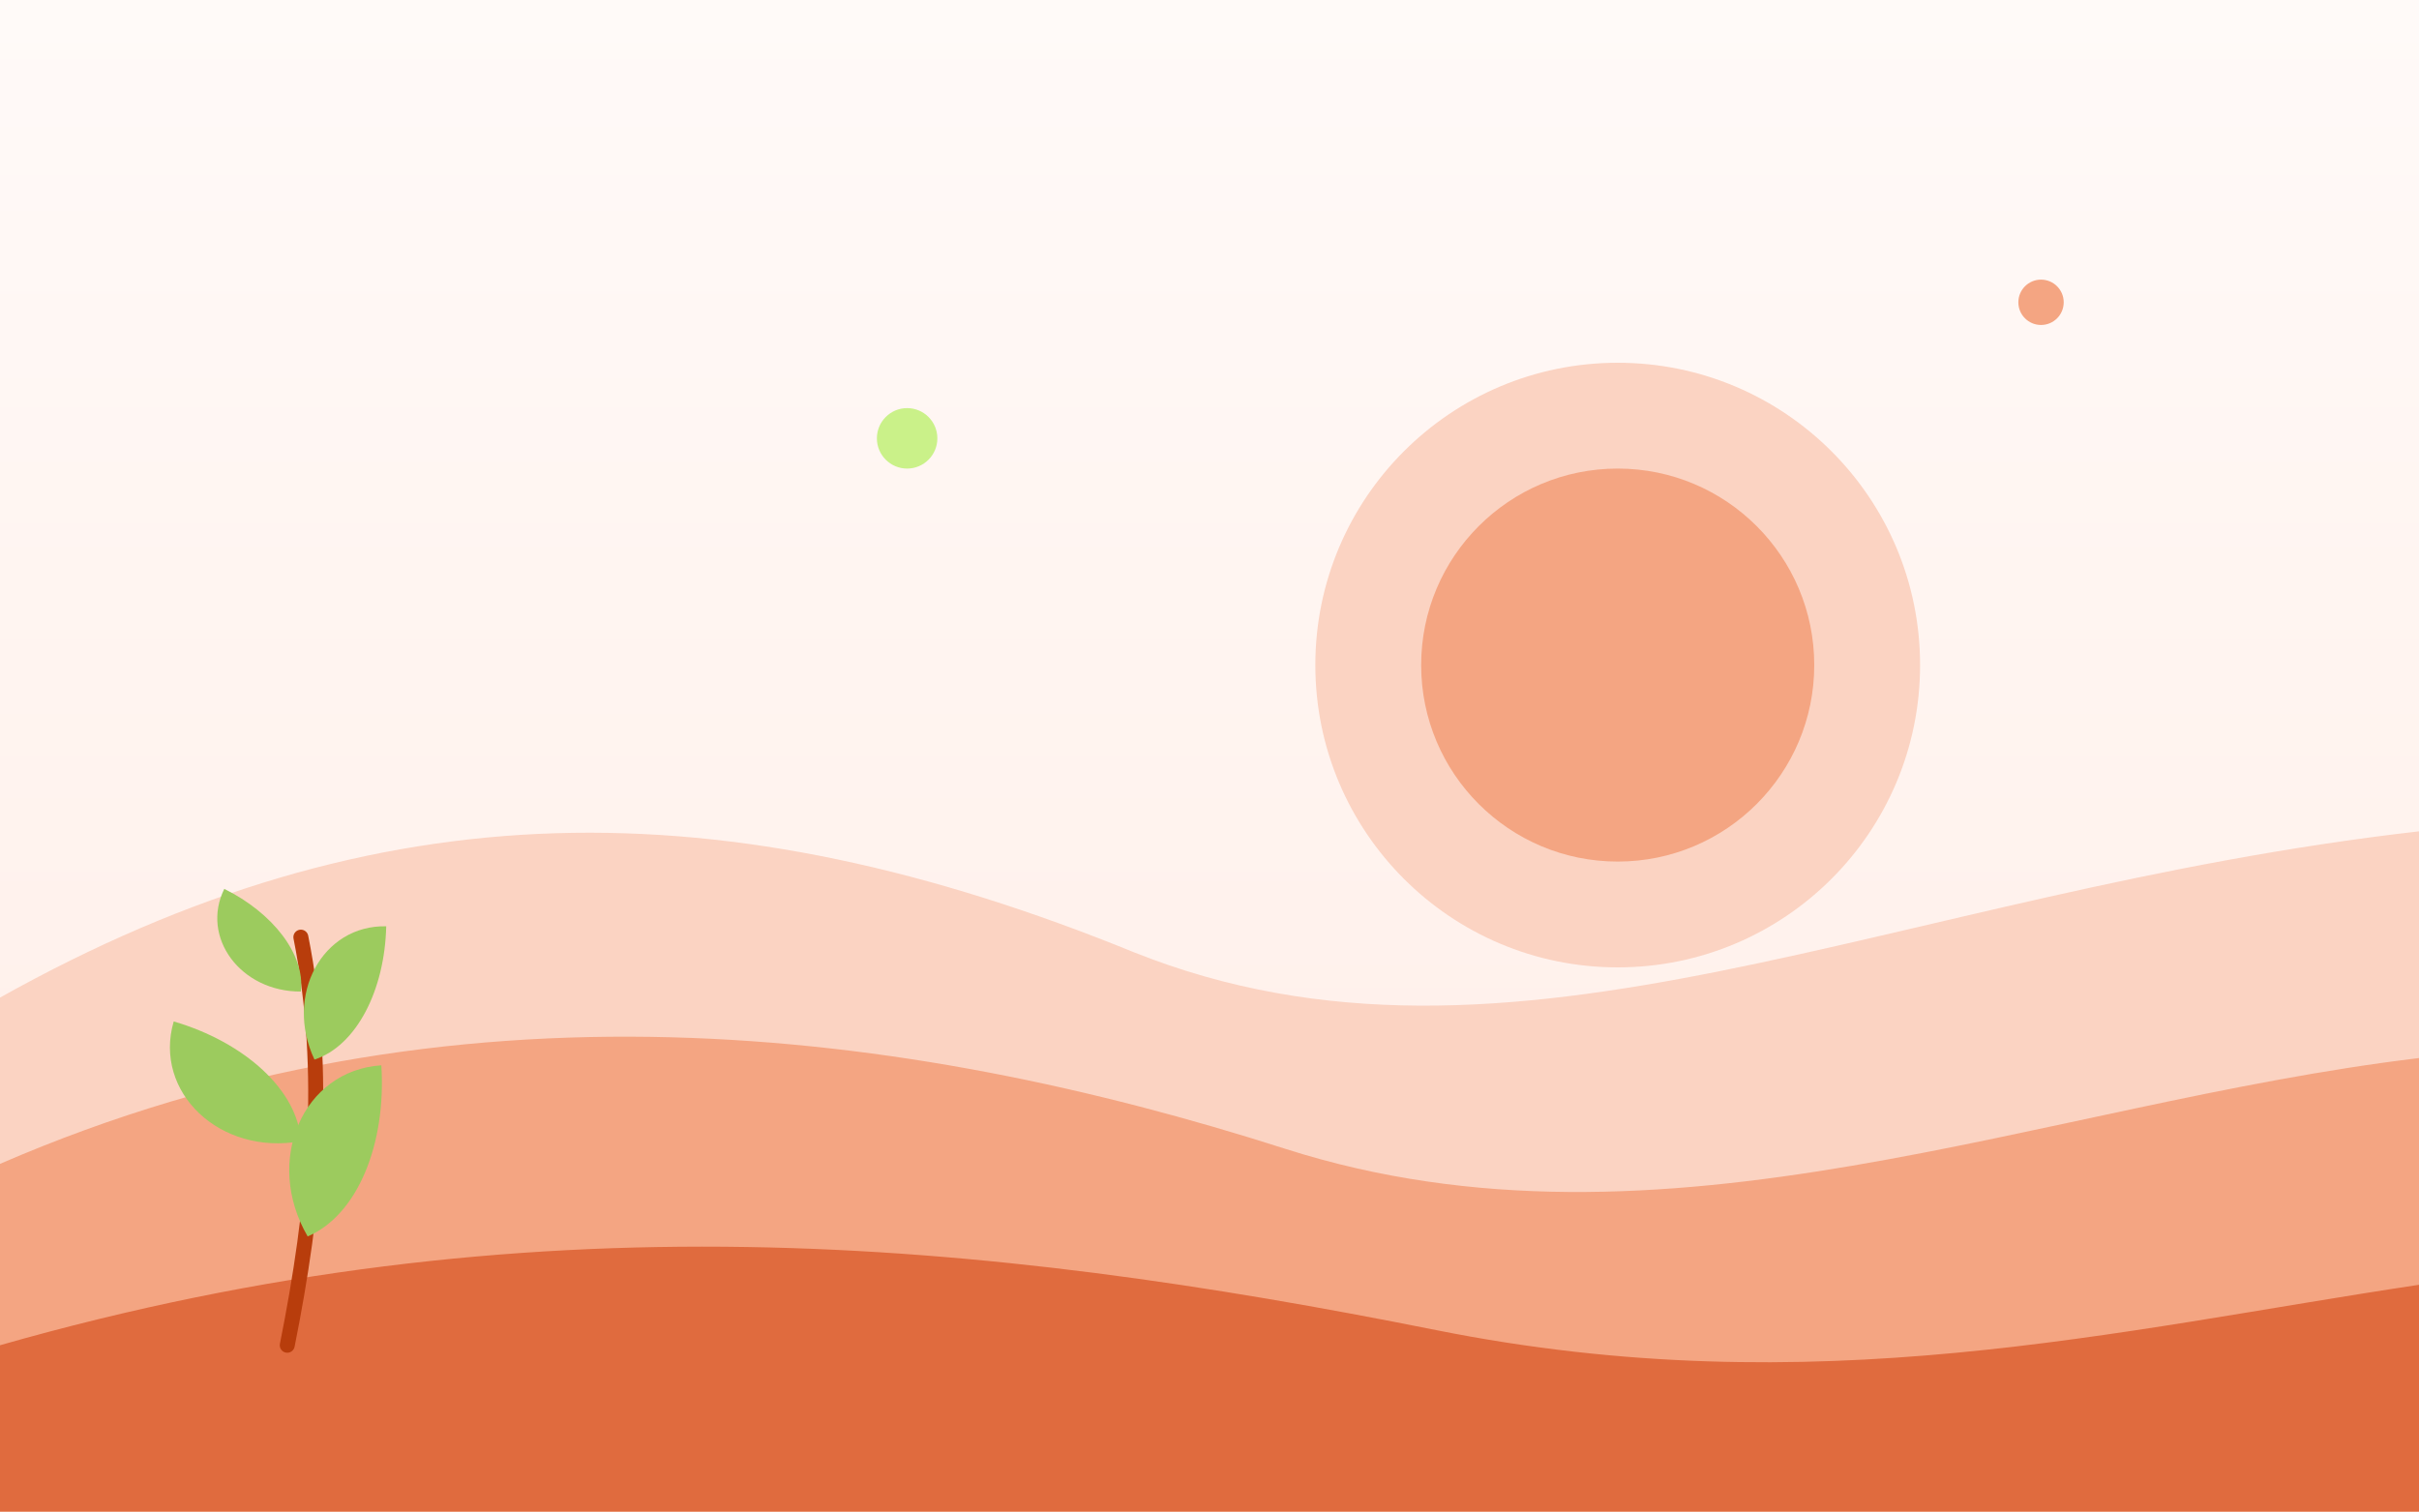
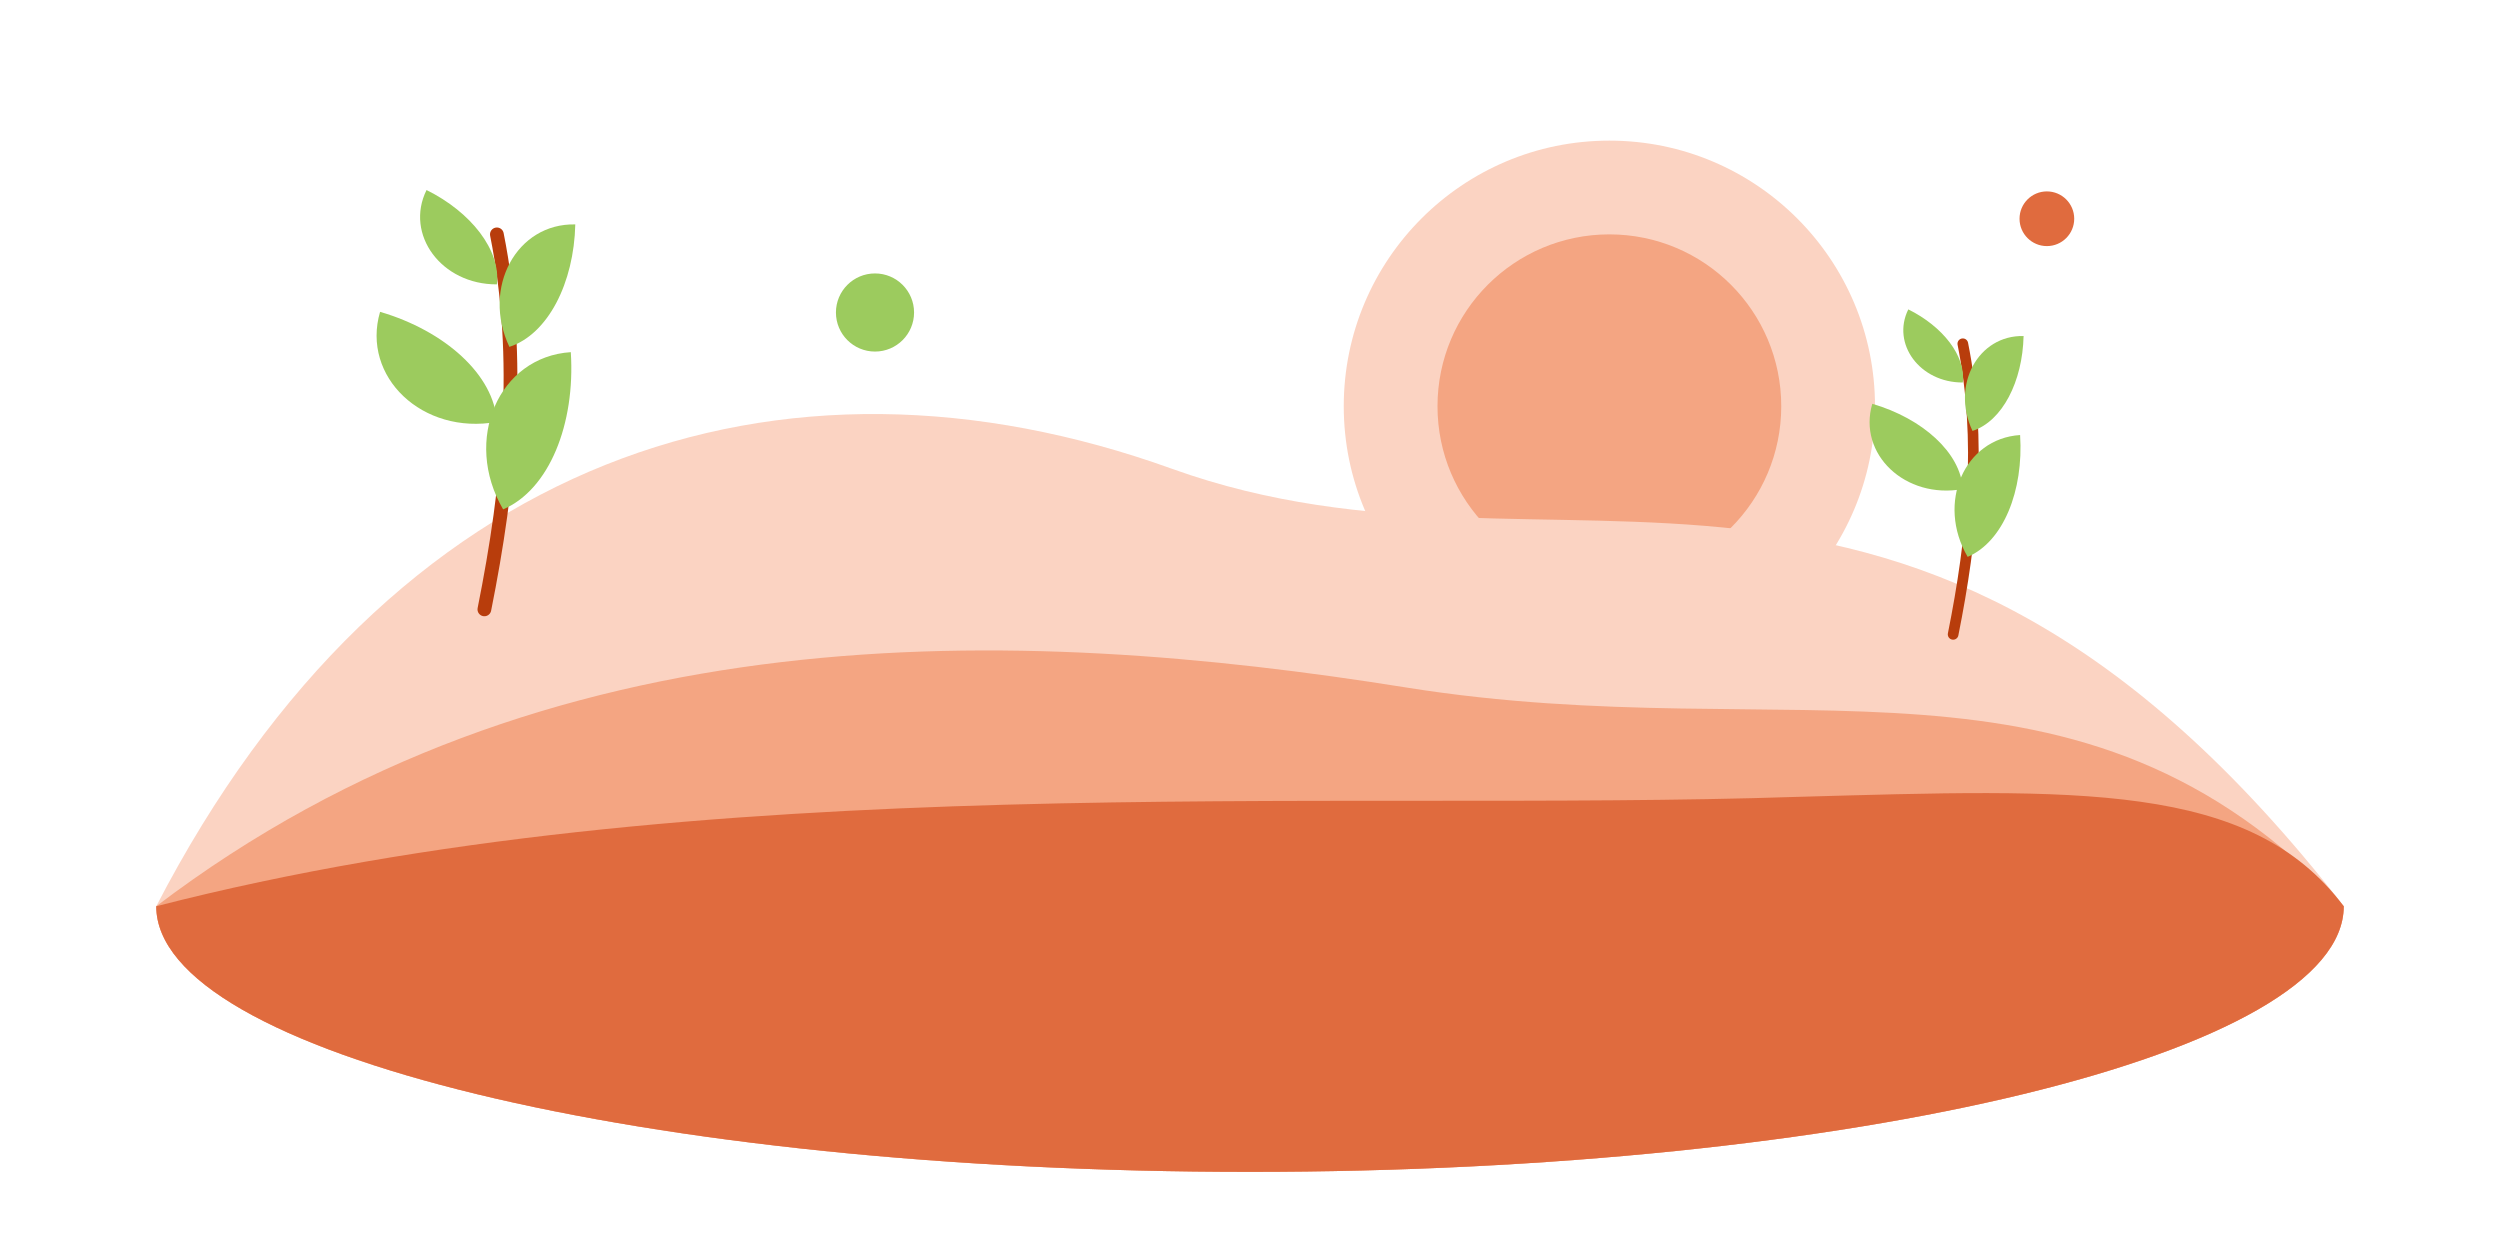
- <svg xmlns="http://www.w3.org/2000/svg" viewBox="0 0 320 200">
-   <defs>
-     <linearGradient id="sky" x1="0" y1="0" x2="0" y2="1">
-       <stop offset="0" stop-color="#FFFAF8" />
-       <stop offset="1" stop-color="#FFEDE6" />
-     </linearGradient>
-   </defs>
-   <rect width="320" height="200" fill="url(#sky)" />
-   <circle cx="214" cy="88" r="40" fill="#FBD3C2" />
-   <circle cx="214" cy="88" r="26" fill="#F4A582" />
-   <path d="M0 132 C 50 104 96 104 150 126 C 200 146 250 118 320 110 L320 200 L0 200 Z" fill="#FBD3C2" />
-   <path d="M0 154 C 60 128 120 136 170 152 C 220 168 270 146 320 140 L320 200 L0 200 Z" fill="#F4A582" />
-   <path d="M0 178 C 70 158 130 164 190 176 C 240 186 280 176 320 170 L320 200 L0 200 Z" fill="#E06B3E" />
-   <g transform="translate(38 124) scale(0.9)">
+ <svg xmlns="http://www.w3.org/2000/svg" viewBox="0 0 320 160">
+   <circle cx="206" cy="52" r="34" fill="#FBD3C2" />
+   <circle cx="206" cy="52" r="22" fill="#F4A582" />
+   <circle cx="112" cy="40" r="5" fill="#9CCB5E" />
+   <circle cx="262" cy="28" r="3.5" fill="#E06B3E" />
+   <path d="M20 116 C 50 58 100 42 150 60 C 200 78 244 44 300 116 A 140 34 0 0 1 20 116 Z" fill="#FBD3C2" />
+   <path d="M20 116 C 70 78 130 80 180 88 C 230 96 266 80 300 116 A 140 34 0 0 1 20 116 Z" fill="#F4A582" />
+   <path d="M20 116 C 90 98 170 104 230 102 C 266 101 288 100 300 116 A 140 34 0 0 1 20 116 Z" fill="#E06B3E" />
+   <g transform="translate(62 30) scale(0.8)">
    <path d="M0 60 C 4 40 6 20 2 0" stroke="#B83D0C" stroke-width="2.2" fill="none" stroke-linecap="round" />
    <g transform="translate(3 44) rotate(-60) scale(0.8)">
      <path d="M0 0 C 8 -14 26 -16 34 -4 C 22 4 8 6 0 0 Z" fill="#9CCB5E" />
    </g>
    <g transform="translate(2 30) rotate(-130) scale(0.75)">
      <path d="M0 0 C 8 -14 26 -16 34 -4 C 22 4 8 6 0 0 Z" fill="#9CCB5E" />
    </g>
    <g transform="translate(4 18) rotate(-55) scale(0.65)">
      <path d="M0 0 C 8 -14 26 -16 34 -4 C 22 4 8 6 0 0 Z" fill="#9CCB5E" />
    </g>
    <g transform="translate(2 8) rotate(-120) scale(0.55)">
      <path d="M0 0 C 8 -14 26 -16 34 -4 C 22 4 8 6 0 0 Z" fill="#9CCB5E" />
    </g>
  </g>
-   <circle cx="120" cy="58" r="4" fill="#CAF189" />
-   <circle cx="270" cy="40" r="3" fill="#F4A582" />
+   <g transform="translate(250 44) scale(0.62)">
+     <path d="M0 60 C 4 40 6 20 2 0" stroke="#B83D0C" stroke-width="2.2" fill="none" stroke-linecap="round" />
+     <g transform="translate(3 44) rotate(-60) scale(0.8)">
+       <path d="M0 0 C 8 -14 26 -16 34 -4 C 22 4 8 6 0 0 Z" fill="#9CCB5E" />
+     </g>
+     <g transform="translate(2 30) rotate(-130) scale(0.75)">
+       <path d="M0 0 C 8 -14 26 -16 34 -4 C 22 4 8 6 0 0 Z" fill="#9CCB5E" />
+     </g>
+     <g transform="translate(4 18) rotate(-55) scale(0.65)">
+       <path d="M0 0 C 8 -14 26 -16 34 -4 C 22 4 8 6 0 0 Z" fill="#9CCB5E" />
+     </g>
+     <g transform="translate(2 8) rotate(-120) scale(0.55)">
+       <path d="M0 0 C 8 -14 26 -16 34 -4 C 22 4 8 6 0 0 Z" fill="#9CCB5E" />
+     </g>
+   </g>
</svg>
